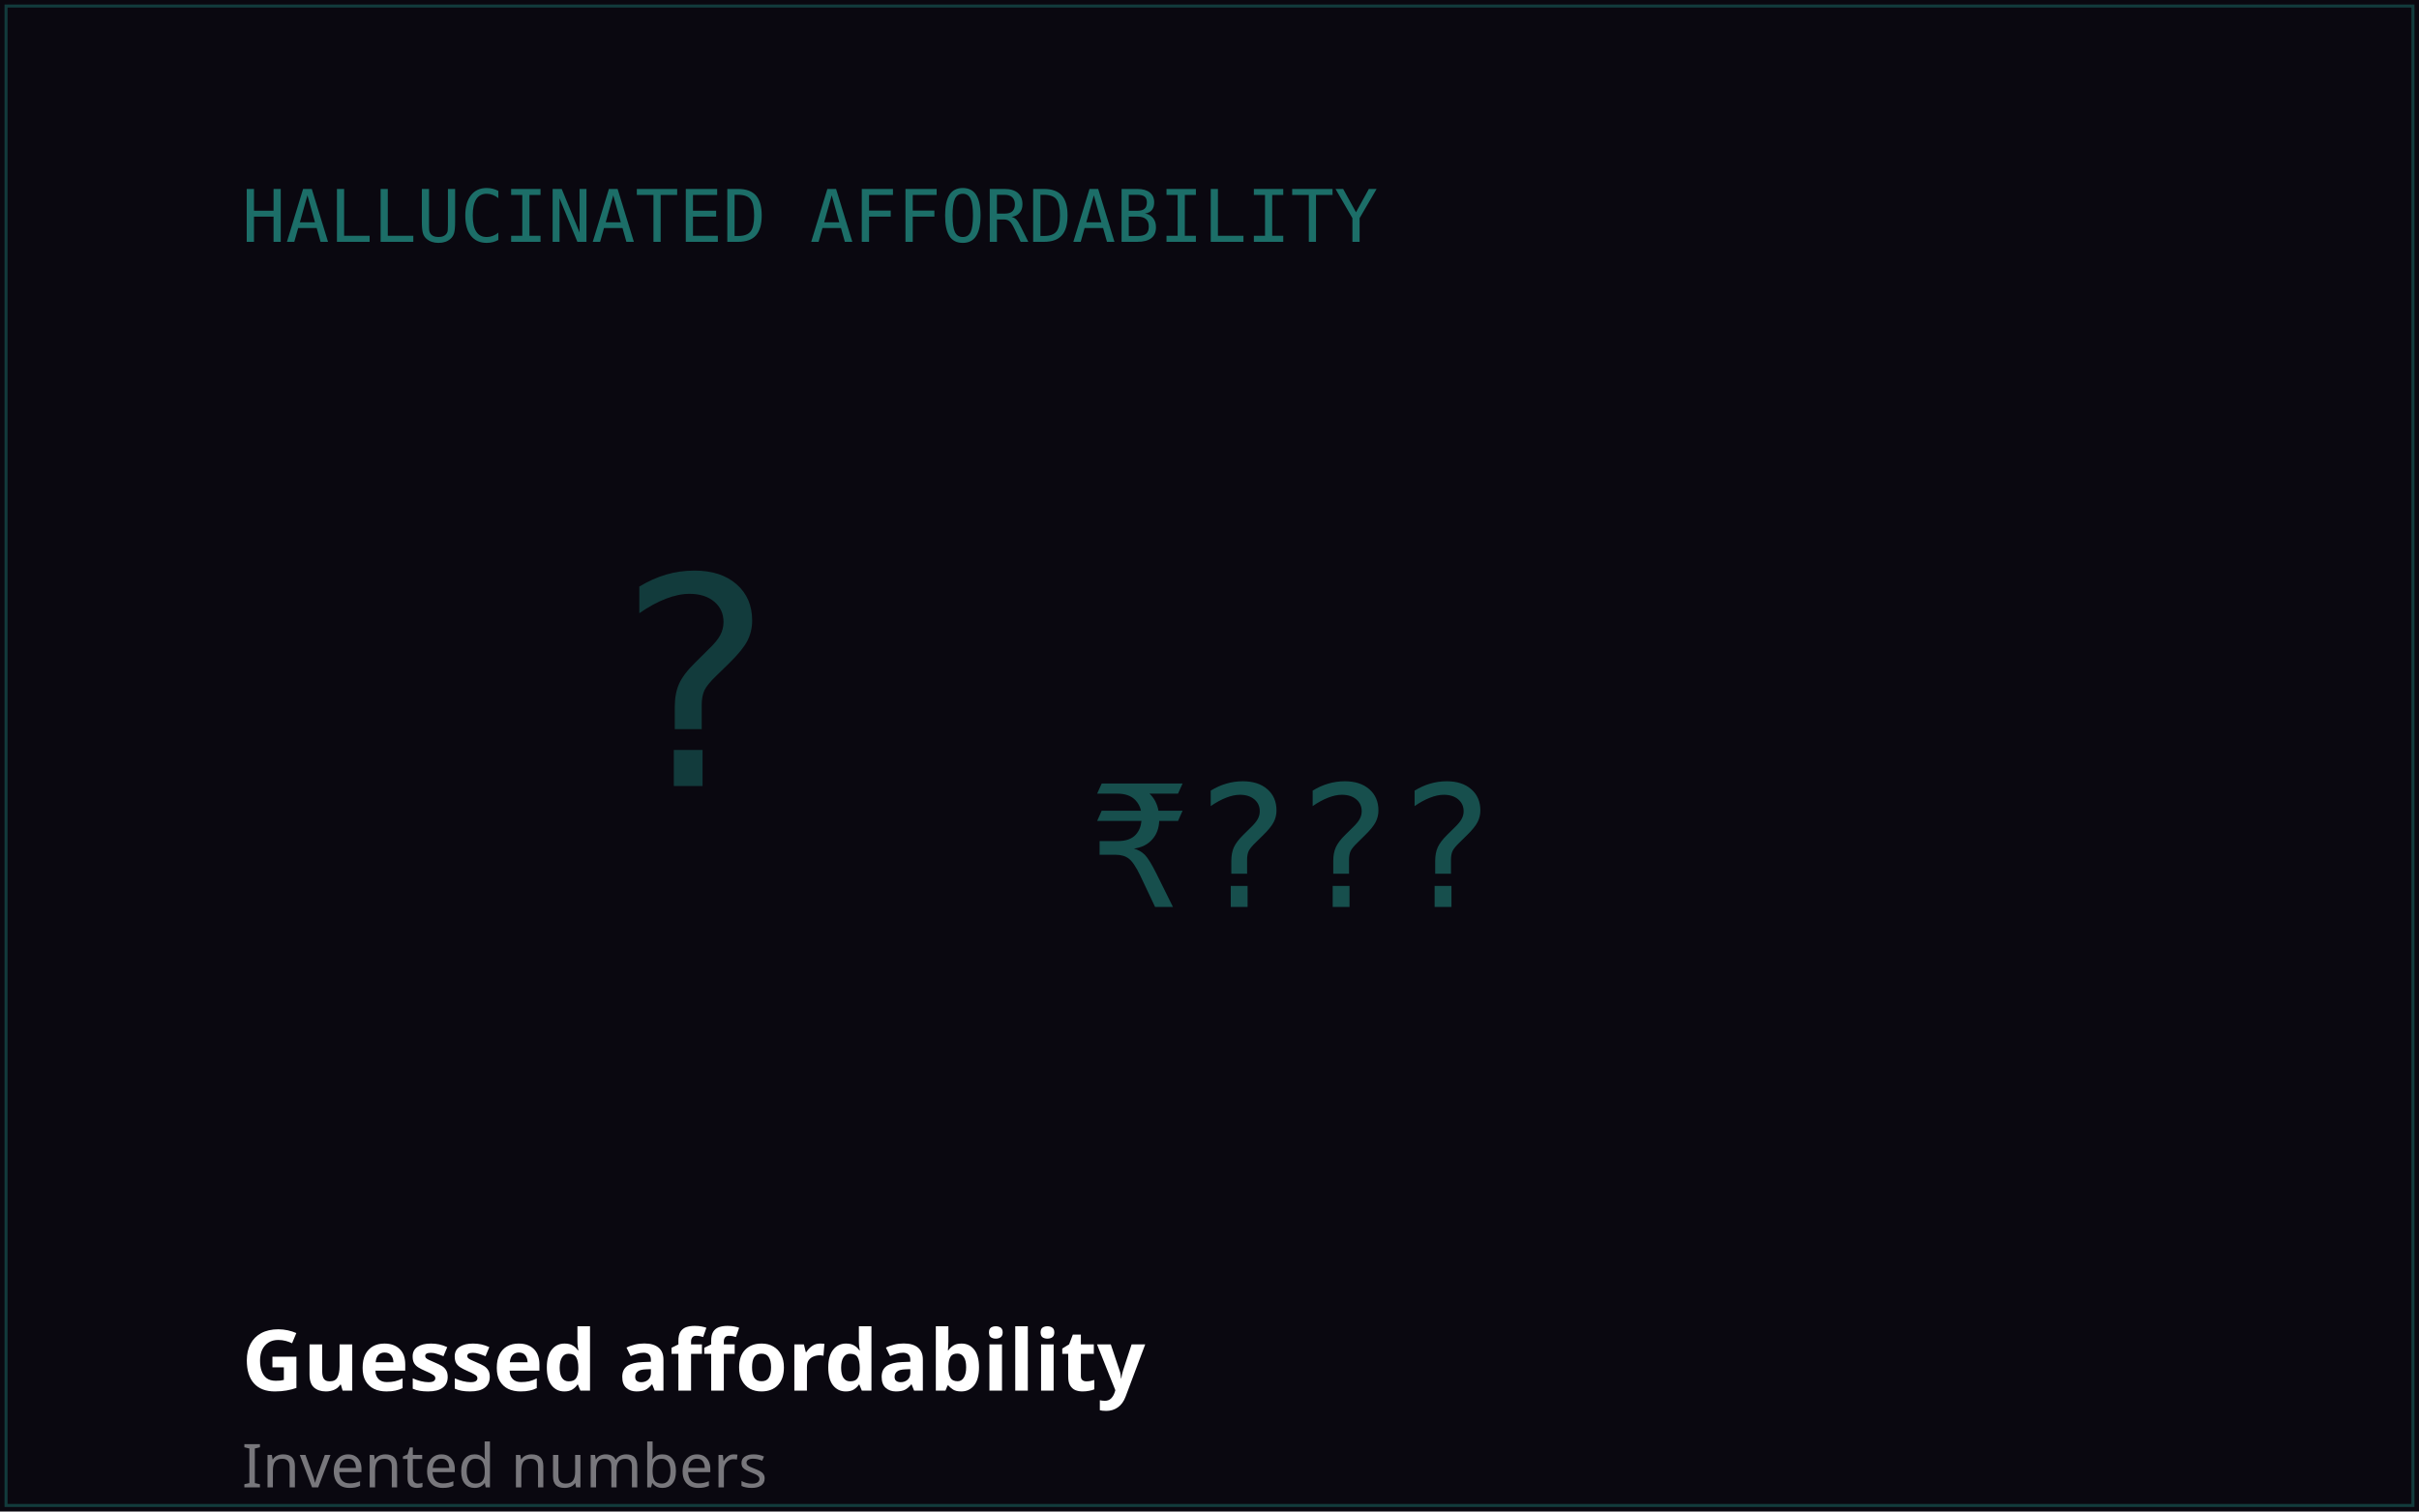
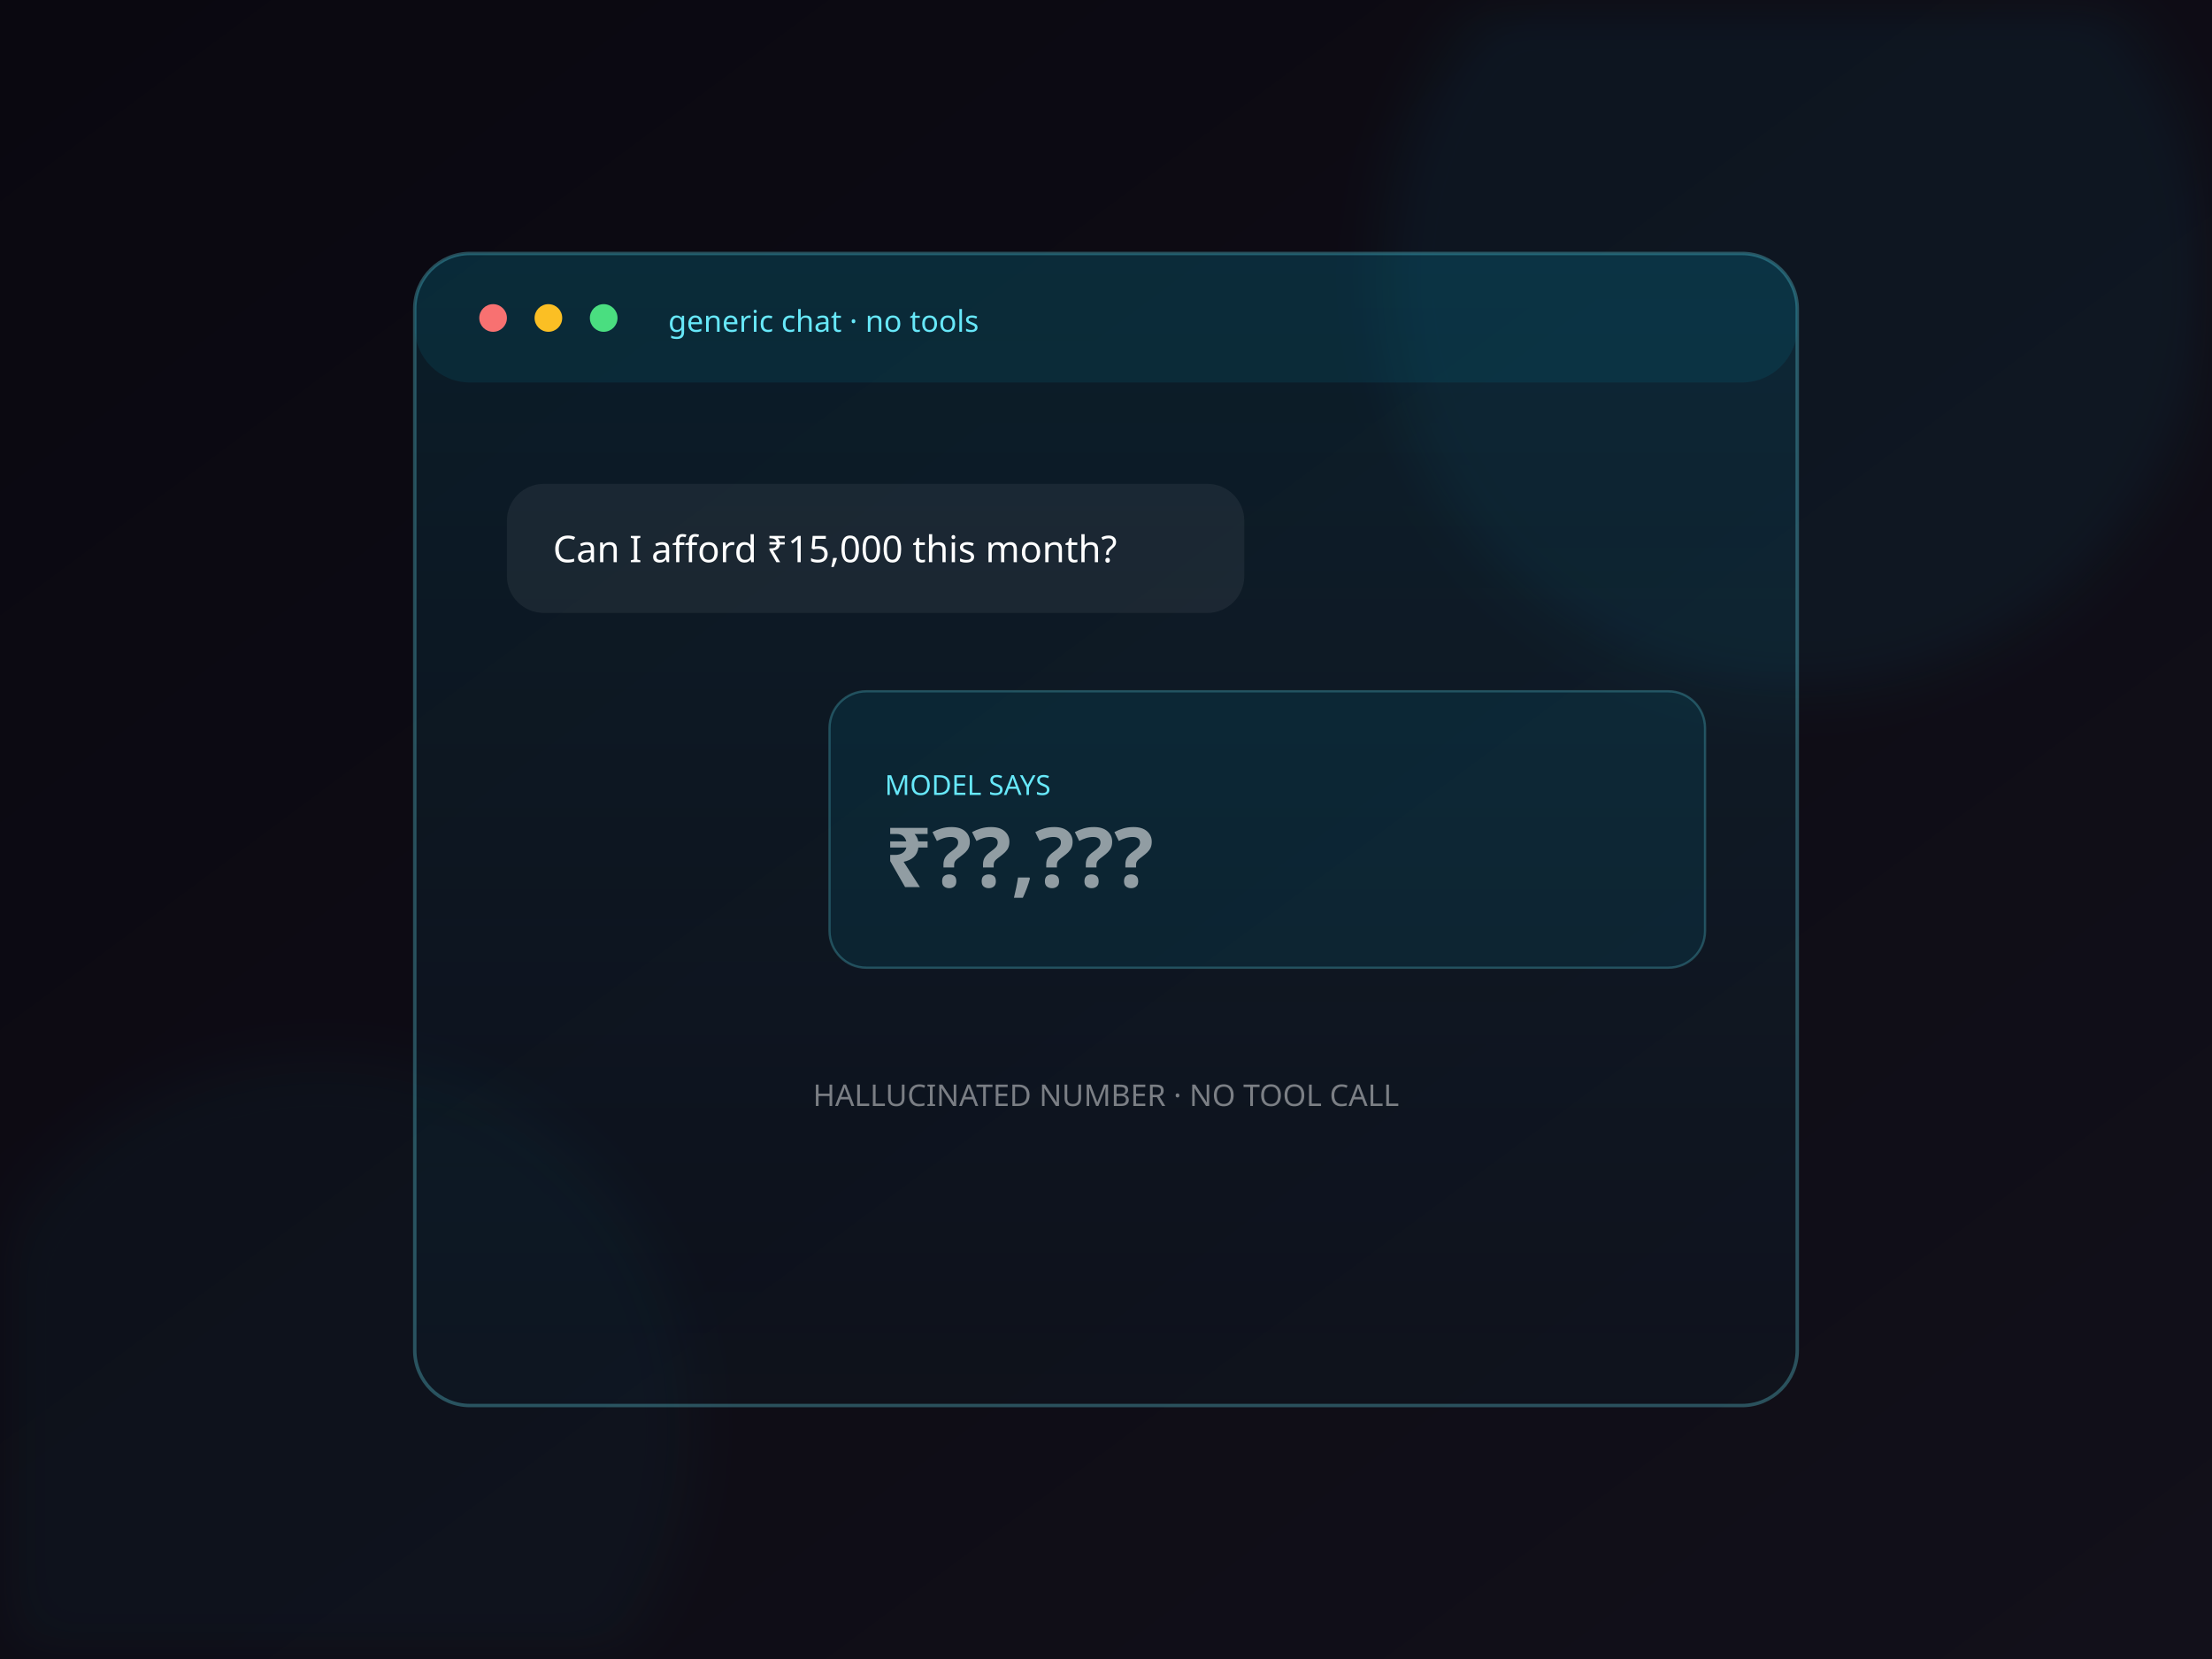
- <svg xmlns="http://www.w3.org/2000/svg" width="800" height="500" viewBox="0 0 400 250">
-   <rect width="400" height="250" fill="#0a0810" />
-   <rect x="1" y="1" width="398" height="248" fill="none" stroke="#2DD4BF" stroke-width="0.5" opacity="0.25" />
-   <text x="100" y="130" fill="#2DD4BF" font-family="monospace" font-size="48" opacity="0.25">?</text>
-   <text x="180" y="150" fill="#2DD4BF" font-family="monospace" font-size="28" opacity="0.35">₹???</text>
-   <text x="40" y="40" fill="#2DD4BF" font-family="monospace" font-size="12" opacity="0.5">HALLUCINATED AFFORDABILITY</text>
-   <text x="40" y="230" fill="#ffffff" font-family="system-ui,sans-serif" font-size="14" font-weight="600">Guessed affordability</text>
-   <text x="40" y="246" fill="#ffffff" font-family="system-ui,sans-serif" font-size="10" opacity="0.45">Invented numbers</text>
+ <svg xmlns="http://www.w3.org/2000/svg" width="960" height="720" viewBox="0 0 960 720" fill="none">
+   <defs>
+     <linearGradient id="bg" x1="0" y1="0" x2="1" y2="1">
+       <stop offset="0%" stop-color="#0a0810" />
+       <stop offset="100%" stop-color="#12101a" />
+     </linearGradient>
+     <linearGradient id="panel" x1="0" y1="0" x2="0" y2="1">
+       <stop offset="0%" stop-color="#0891B2" stop-opacity="0.14" />
+       <stop offset="100%" stop-color="#0891B2" stop-opacity="0.03" />
+     </linearGradient>
+     <linearGradient id="glow" x1="0.5" y1="0" x2="0.5" y2="1">
+       <stop offset="0%" stop-color="#0891B2" stop-opacity="0.35" />
+       <stop offset="100%" stop-color="#0891B2" stop-opacity="0" />
+     </linearGradient>
+     <filter id="soft" x="-20%" y="-20%" width="140%" height="140%">
+       <feGaussianBlur stdDeviation="12" />
+     </filter>
+   </defs>
+   <rect width="960" height="720" fill="url(#bg)" />
+   <circle cx="780" cy="120" r="180" fill="#0891B2" opacity="0.08" filter="url(#soft)" />
+   <circle cx="140" cy="620" r="160" fill="#0891B2" opacity="0.05" filter="url(#soft)" />
+   <rect x="180" y="110" width="600" height="500" rx="24" fill="url(#panel)" stroke="#67E8F9" stroke-opacity="0.3" stroke-width="1.5" />
+   <rect x="180" y="110" width="600" height="56" rx="24" fill="#0891B2" fill-opacity="0.12" />
+   <circle cx="214" cy="138" r="6" fill="#f87171" />
+   <circle cx="238" cy="138" r="6" fill="#fbbf24" />
+   <circle cx="262" cy="138" r="6" fill="#4ade80" />
+   <text x="290" y="144" fill="#67E8F9" font-family="ui-monospace" font-size="13">generic chat · no tools</text>
+   <rect x="220" y="210" width="320" height="56" rx="16" fill="#FFFFFF" fill-opacity="0.06" />
+   <text x="240" y="244" fill="#FFFFFF" font-family="system-ui" font-size="16">Can I afford ₹15,000 this month?</text>
+   <rect x="360" y="300" width="380" height="120" rx="16" fill="#0891B2" fill-opacity="0.12" stroke="#67E8F9" stroke-opacity="0.25" />
+   <text x="384" y="345" fill="#67E8F9" font-family="ui-monospace" font-size="12">MODEL SAYS</text>
+   <text x="384" y="385" fill="#FFFFFF" font-family="Space Grotesk" font-size="36" font-weight="700" opacity="0.55">₹??,???</text>
+   <text x="480" y="480" text-anchor="middle" fill="#FFFFFF" font-family="ui-monospace" font-size="13" opacity="0.45">HALLUCINATED NUMBER · NO TOOL CALL</text>
</svg>
